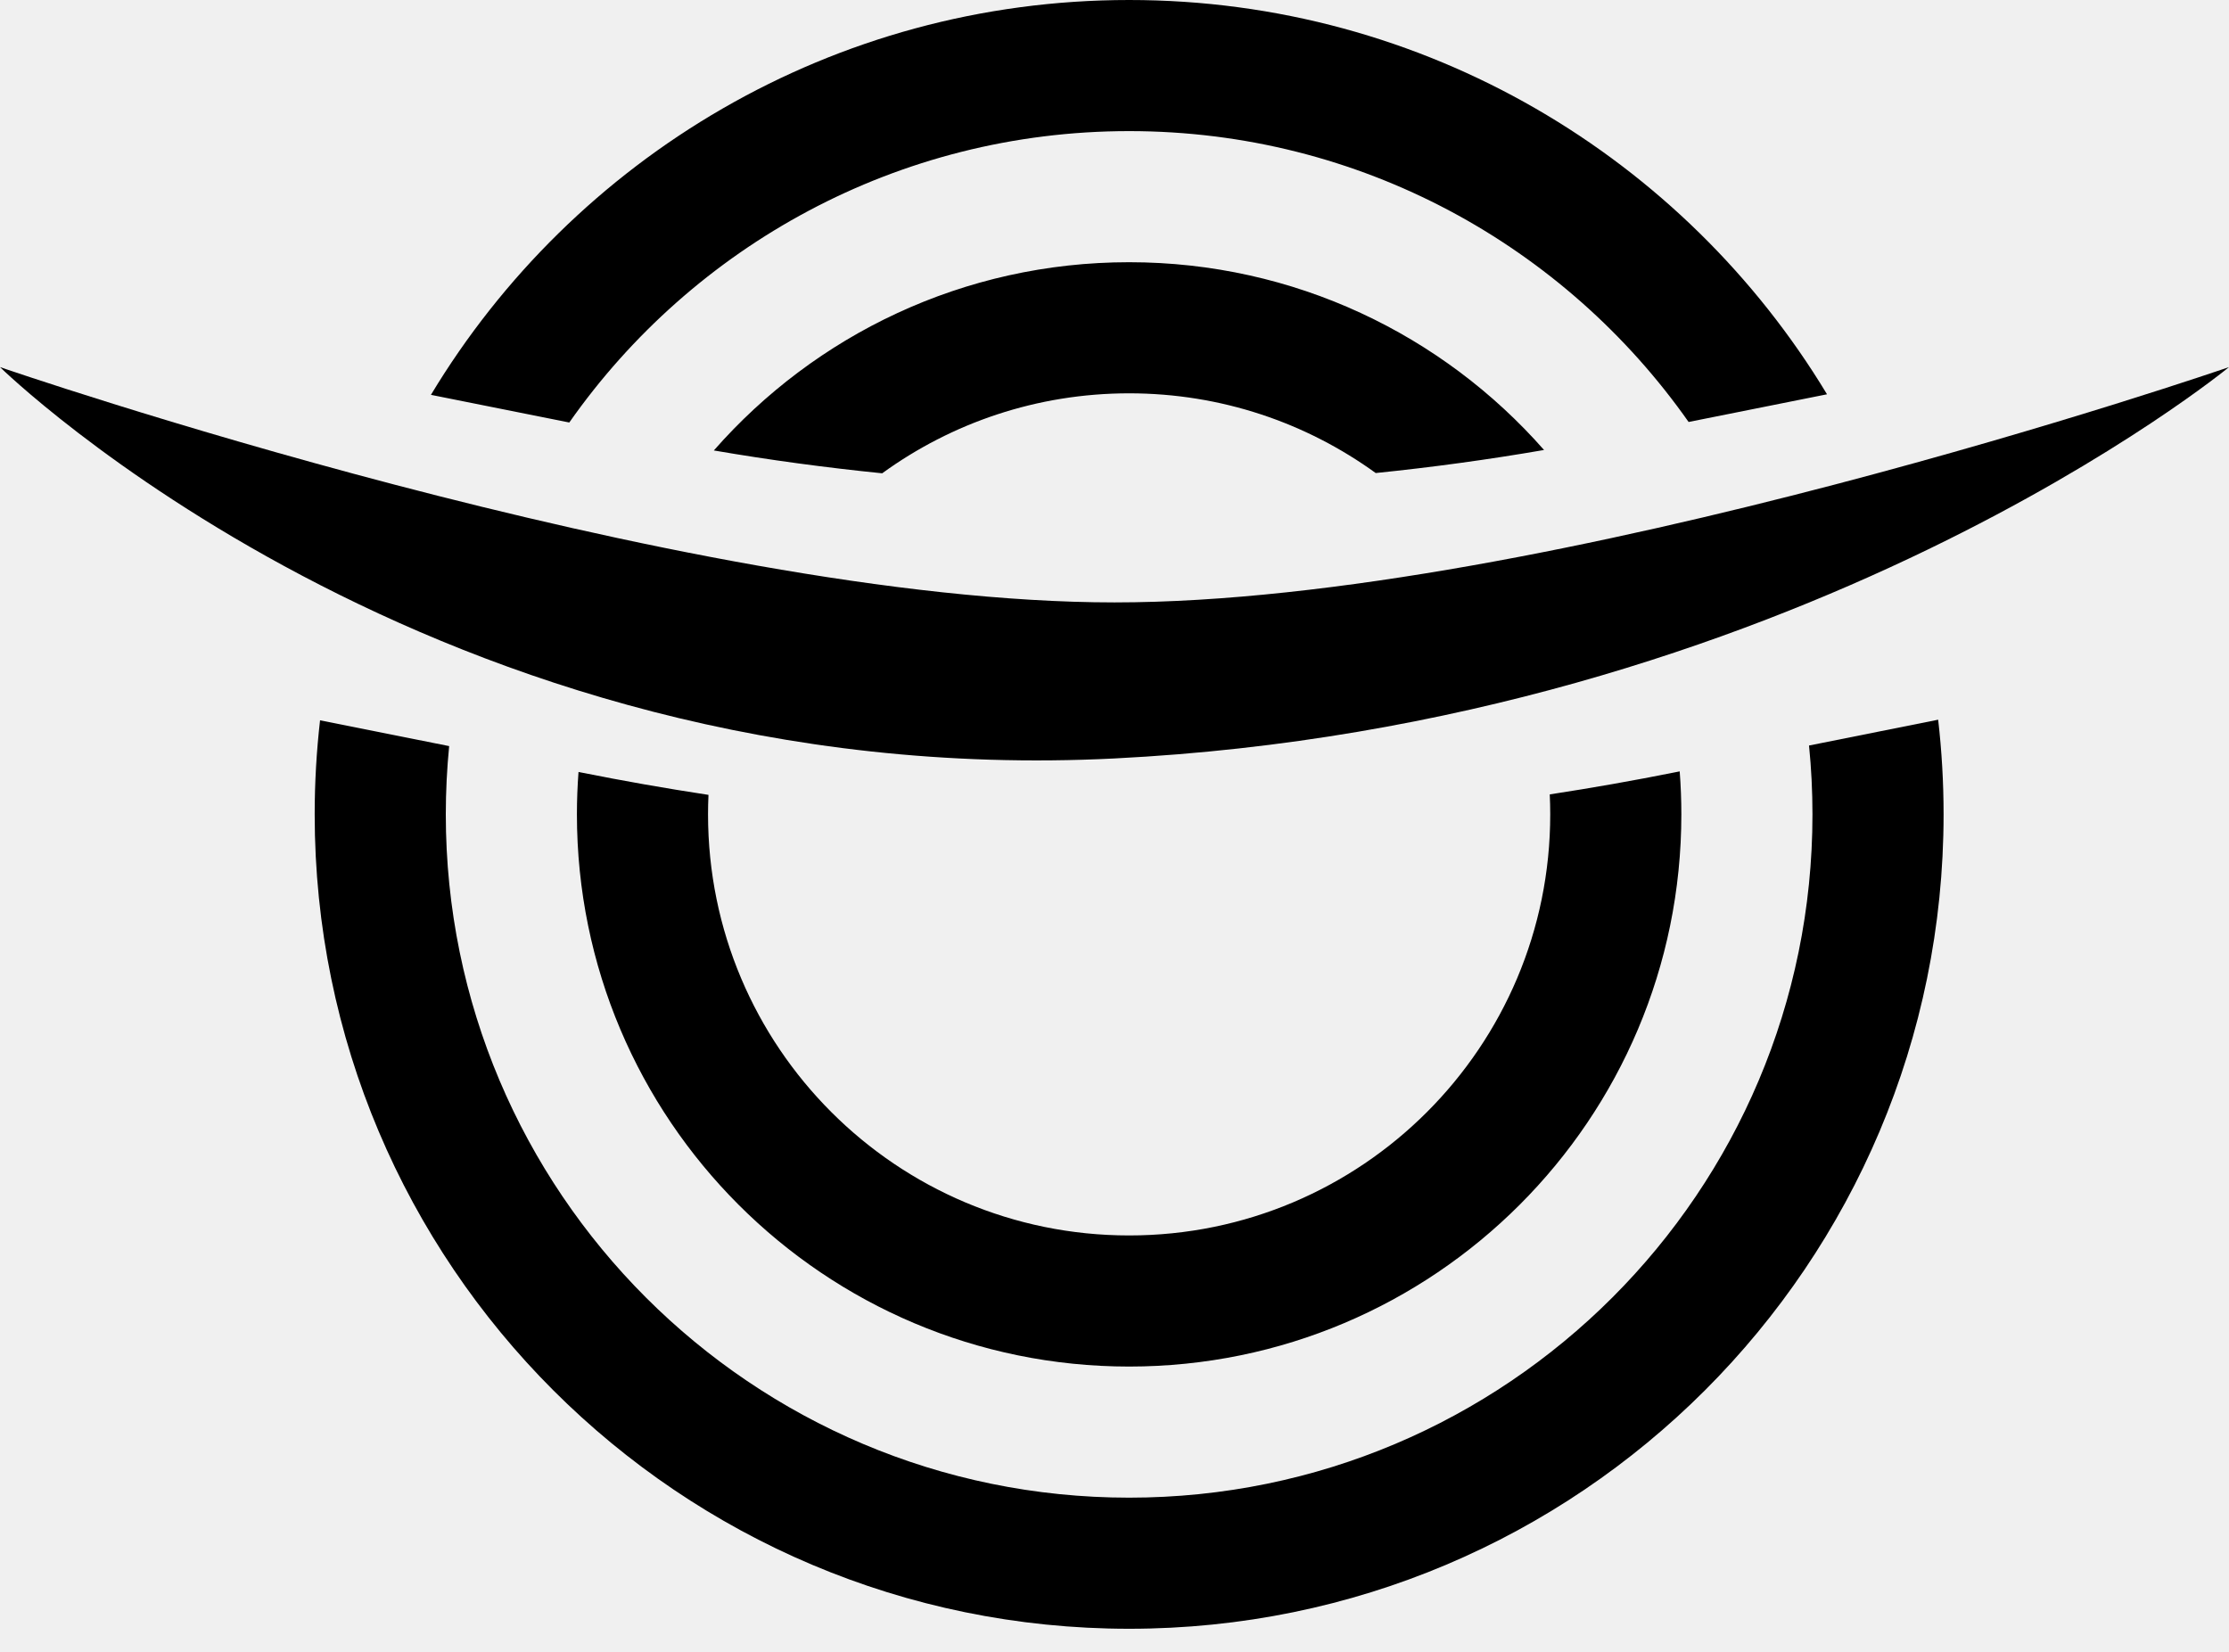
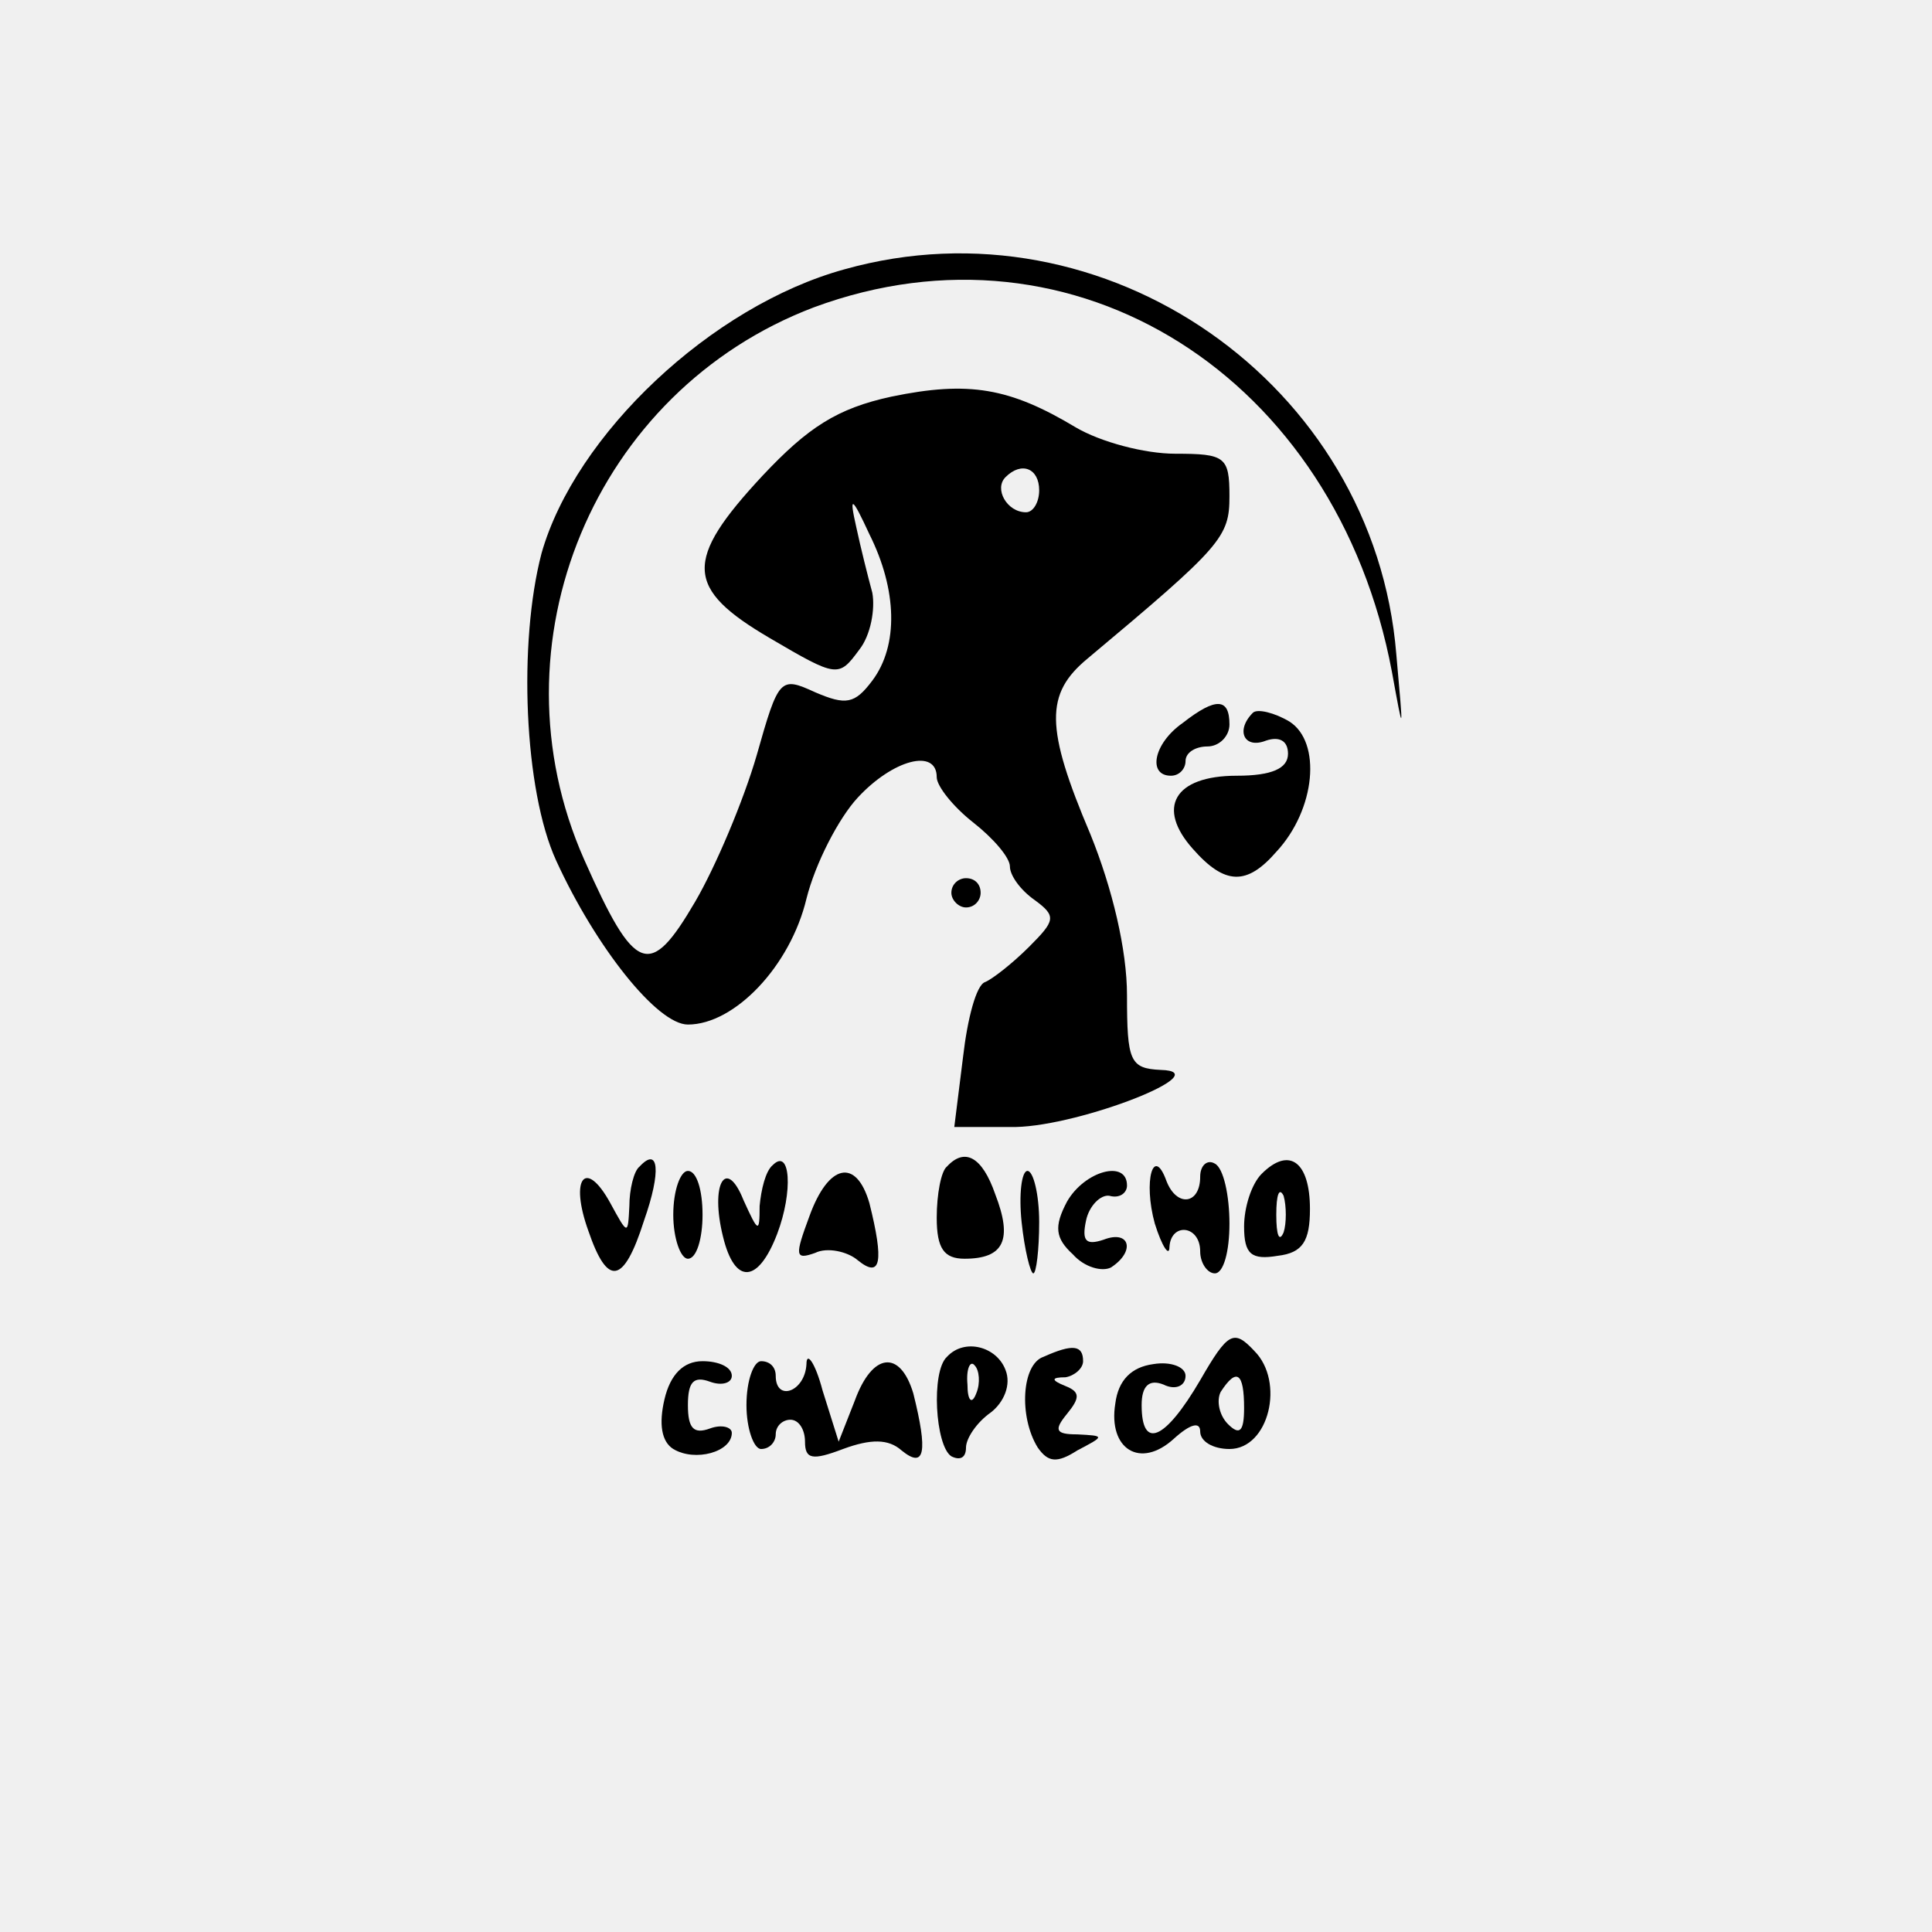
- <svg xmlns="http://www.w3.org/2000/svg" width="85" height="63" viewBox="0 0 85 63" fill="none">
-   <path fill-rule="evenodd" clip-rule="evenodd" d="M27.017 30.314C27.006 30.56 27 30.808 27 31.058C27 39.927 34.189 47.116 43.058 47.116C51.927 47.116 59.116 39.927 59.116 31.058C59.116 30.803 59.11 30.549 59.098 30.296C60.699 30.051 62.295 29.77 63.886 29.451L64.053 29.418C64.095 29.959 64.116 30.506 64.116 31.058C64.116 42.688 54.688 52.116 43.058 52.116C31.428 52.116 22 42.688 22 31.058C22 30.514 22.021 29.975 22.061 29.441L22.114 29.451C23.743 29.777 25.378 30.065 27.017 30.314ZM52.461 18.04C49.818 16.127 46.57 15 43.058 15C39.54 15 36.286 16.131 33.641 18.05C31.494 17.834 29.353 17.544 27.221 17.179C31.081 12.778 36.745 10 43.058 10C49.363 10 55.021 12.771 58.88 17.161C56.749 17.529 54.608 17.821 52.461 18.04ZM68.985 28.432C69.072 29.295 69.116 30.172 69.116 31.058C69.116 45.45 57.45 57.116 43.058 57.116C28.667 57.116 17 45.45 17 31.058C17 30.179 17.044 29.311 17.128 28.454L12.205 27.47C12.07 28.647 12 29.844 12 31.058C12 48.211 25.905 62.116 43.058 62.116C60.211 62.116 74.116 48.211 74.116 31.058C74.116 29.837 74.046 28.632 73.909 27.447L68.985 28.432ZM69.671 15.037L64.393 16.093C59.678 9.384 51.88 5 43.058 5C34.227 5 26.422 9.393 21.709 16.113L16.433 15.058C21.867 6.035 31.758 0 43.058 0C54.35 0 64.234 6.026 69.671 15.037Z" fill="black" />
-   <mask id="path-2-inside-1" fill="white">
-     <path d="M42.5 28.925C16.546 30.231 0 14 0 14C0 14 26 22.974 42.5 22.974C59 22.974 85 14 85 14C85 14 68.454 27.619 42.5 28.925Z" />
-   </mask>
-   <path d="M0 14L5.873 -3.015L-12.605 26.849L0 14ZM42.5 28.925L41.595 10.948L42.5 28.925ZM85 14L96.439 27.898L79.127 -3.015L85 14ZM0 14C-12.605 26.849 -12.6 26.855 -12.595 26.86C-12.593 26.862 -12.587 26.867 -12.584 26.871C-12.576 26.878 -12.569 26.885 -12.56 26.893C-12.544 26.909 -12.527 26.925 -12.509 26.943C-12.473 26.978 -12.432 27.017 -12.387 27.061C-12.297 27.147 -12.189 27.248 -12.064 27.365C-11.814 27.597 -11.495 27.887 -11.107 28.227C-10.333 28.906 -9.282 29.787 -7.966 30.797C-5.346 32.807 -1.615 35.375 3.117 37.872C12.559 42.854 26.401 47.758 43.405 46.903L41.595 10.948C32.645 11.398 25.237 8.839 19.917 6.033C17.268 4.635 15.241 3.227 13.948 2.235C13.307 1.743 12.863 1.366 12.631 1.162C12.515 1.061 12.454 1.004 12.448 0.999C12.446 0.997 12.458 1.008 12.484 1.033C12.497 1.045 12.513 1.061 12.533 1.081C12.544 1.09 12.555 1.101 12.566 1.113C12.572 1.119 12.579 1.125 12.585 1.131C12.588 1.134 12.593 1.139 12.595 1.141C12.6 1.145 12.605 1.15 0 14ZM43.405 46.903C59.328 46.101 72.316 41.53 81.317 37.178C85.834 34.995 89.418 32.833 91.955 31.151C93.227 30.308 94.245 29.579 94.995 29.02C95.37 28.741 95.679 28.503 95.92 28.314C96.041 28.219 96.144 28.137 96.231 28.067C96.274 28.032 96.313 28 96.348 27.972C96.365 27.958 96.382 27.945 96.397 27.932C96.404 27.926 96.412 27.92 96.419 27.914C96.422 27.911 96.428 27.907 96.429 27.906C96.434 27.902 96.439 27.898 85 14C73.561 0.102 73.566 0.099 73.57 0.095C73.572 0.093 73.576 0.089 73.579 0.087C73.586 0.082 73.591 0.077 73.597 0.073C73.608 0.063 73.618 0.055 73.628 0.047C73.647 0.032 73.661 0.02 73.673 0.011C73.695 -0.007 73.703 -0.013 73.696 -0.007C73.682 0.004 73.61 0.06 73.482 0.155C73.226 0.346 72.748 0.692 72.063 1.146C70.687 2.058 68.513 3.383 65.648 4.767C59.889 7.552 51.627 10.443 41.595 10.948L43.405 46.903ZM85 14C79.127 -3.015 79.129 -3.016 79.13 -3.016C79.131 -3.016 79.132 -3.017 79.133 -3.017C79.134 -3.017 79.135 -3.018 79.136 -3.018C79.137 -3.018 79.137 -3.018 79.135 -3.018C79.131 -3.016 79.121 -3.013 79.106 -3.008C79.074 -2.997 79.019 -2.978 78.94 -2.952C78.784 -2.899 78.537 -2.816 78.207 -2.707C77.547 -2.489 76.561 -2.169 75.317 -1.78C72.818 -1 69.327 0.039 65.375 1.075C57.005 3.268 48.283 4.974 42.5 4.974V40.974C53.217 40.974 65.745 38.193 74.5 35.899C79.111 34.691 83.151 33.487 86.043 32.585C87.494 32.132 88.668 31.751 89.494 31.478C89.908 31.341 90.235 31.232 90.468 31.153C90.584 31.114 90.677 31.082 90.744 31.059C90.778 31.047 90.806 31.038 90.828 31.031C90.838 31.027 90.847 31.024 90.855 31.021C90.859 31.02 90.862 31.019 90.865 31.018C90.867 31.017 90.868 31.017 90.869 31.016C90.871 31.016 90.873 31.015 85 14ZM42.5 4.974C36.717 4.974 27.995 3.268 19.625 1.075C15.673 0.039 12.182 -1 9.684 -1.78C8.439 -2.169 7.453 -2.489 6.793 -2.707C6.463 -2.816 6.216 -2.899 6.06 -2.952C5.981 -2.978 5.926 -2.997 5.895 -3.008C5.879 -3.013 5.869 -3.016 5.865 -3.018C5.863 -3.018 5.863 -3.018 5.864 -3.018C5.865 -3.018 5.866 -3.017 5.867 -3.017C5.868 -3.017 5.869 -3.016 5.87 -3.016C5.871 -3.016 5.873 -3.015 0 14C-5.873 31.015 -5.871 31.016 -5.869 31.016C-5.868 31.017 -5.866 31.017 -5.865 31.018C-5.862 31.019 -5.859 31.02 -5.855 31.021C-5.847 31.024 -5.838 31.027 -5.827 31.031C-5.806 31.038 -5.778 31.047 -5.744 31.059C-5.676 31.082 -5.584 31.114 -5.468 31.153C-5.235 31.232 -4.908 31.341 -4.494 31.478C-3.668 31.751 -2.494 32.132 -1.043 32.585C1.849 33.487 5.889 34.691 10.5 35.899C19.255 38.193 31.783 40.974 42.5 40.974V4.974Z" fill="black" mask="url(#path-2-inside-1)" />
+ <svg xmlns="http://www.w3.org/2000/svg" version="1.0" width="132pt" height="132pt" viewBox="0 0 132 132" preserveAspectRatio="xMidYMid meet">
+   <g transform="translate(0,132) scale(0.1,-0.1)" fill="#000000" stroke="none">
+     <path d="M577 1136 c-91 -25 -184 -113 -207 -194 -16 -61 -12 -162 10 -210 27 -59 69 -112 90 -112 32 0 70 40 81 86 6 24 22 55 35 69 24 26 54 34 54 14 0 -6 11 -20 25 -31 14 -11 25 -24 25 -30 0 -6 7 -16 17 -23 15 -11 14 -14 -4 -32 -11 -11 -25 -22 -30 -24 -6 -2 -12 -25 -15 -51 l-6 -48 42 0 c45 1 139 38 99 39 -21 1 -23 6 -23 51 0 31 -10 73 -25 110 -31 73 -31 96 -2 120 92 77 97 83 97 111 0 27 -3 29 -37 29 -21 0 -51 8 -68 18 -45 27 -73 32 -126 21 -37 -8 -57 -21 -88 -54 -54 -58 -53 -77 5 -111 46 -27 47 -27 61 -8 8 10 11 28 9 39 -3 11 -8 31 -11 45 -5 22 -3 21 9 -5 19 -38 20 -76 2 -100 -12 -16 -18 -17 -39 -8 -24 11 -25 10 -40 -43 -9 -31 -28 -76 -42 -100 -31 -53 -41 -50 -76 29 -65 147 7 320 157 377 178 66 357 -47 395 -249 8 -44 8 -44 3 12 -15 185 -199 313 -377 263z m133 -151 c0 -8 -4 -15 -9 -15 -13 0 -22 16 -14 24 11 11 23 6 23 -9z" />
+     <path d="M808 826 c-20 -14 -24 -36 -8 -36 6 0 10 5 10 10 0 6 7 10 15 10 8 0 15 7 15 15 0 18 -9 19 -32 1z" />
+     <path d="M856 833 c-12 -12 -6 -25 9 -19 9 3 15 0 15 -9 0 -10 -11 -15 -35 -15 -43 0 -55 -22 -30 -50 22 -25 37 -25 57 -2 27 29 31 75 9 89 -10 6 -22 9 -25 6z" />
+     <path d="M650 710 c0 -5 5 -10 10 -10 6 0 10 5 10 10 0 6 -4 10 -10 10 -5 0 -10 -4 -10 -10z" />
+     <path d="M437 523 c-4 -3 -7 -16 -7 -27 -1 -20 -1 -20 -13 2 -17 31 -28 17 -15 -19 13 -38 24 -37 38 7 12 34 10 51 -3 37z" />
+     <path d="M528 524 c-5 -4 -8 -17 -9 -28 0 -19 -1 -18 -11 4 -12 30 -23 11 -14 -25 8 -33 24 -32 37 2 11 29 9 59 -3 47z" />
+     <path d="M647 523 c-4 -3 -7 -19 -7 -35 0 -21 5 -28 19 -28 27 0 33 13 21 44 -9 26 -21 32 -33 19z" />
+     <path d="M820 516 c0 -19 -16 -21 -23 -3 -9 25 -16 0 -8 -29 5 -16 10 -23 10 -16 1 17 21 15 21 -3 0 -8 5 -15 10 -15 6 0 10 15 10 34 0 19 -4 38 -10 41 -5 3 -10 -1 -10 -9z" />
+     <path d="M862 518 c-7 -7 -12 -23 -12 -36 0 -19 5 -23 23 -20 17 2 22 10 22 32 0 32 -14 43 -33 24z m15 -40 c-3 -7 -5 -2 -5 12 0 14 2 19 5 13 2 -7 2 -19 0 -25z" />
+     <path d="M460 490 c0 -16 5 -30 10 -30 6 0 10 14 10 30 0 17 -4 30 -10 30 -5 0 -10 -13 -10 -30z" />
+     <path d="M553 489 c-10 -27 -10 -30 4 -25 8 4 22 1 29 -5 16 -13 18 -1 8 39 -9 31 -28 27 -41 -9z" />
+     <path d="M698 485 c2 -19 6 -35 8 -35 2 0 4 16 4 35 0 19 -4 35 -8 35 -4 0 -6 -16 -4 -35z" />
+     <path d="M729 499 c-9 -17 -8 -25 4 -36 8 -9 20 -12 26 -9 17 11 13 26 -5 19 -12 -4 -15 -1 -12 13 2 10 10 18 16 17 7 -2 12 2 12 7 0 18 -29 10 -41 -11z" />
+     <path d="M820 377 c-24 -41 -40 -48 -40 -17 0 13 5 18 15 14 8 -4 15 -1 15 6 0 6 -10 10 -22 8 -15 -2 -24 -11 -26 -27 -5 -31 17 -45 40 -24 11 10 18 12 18 5 0 -7 9 -12 20 -12 27 0 38 46 17 67 -14 15 -18 13 -37 -20z m30 -19 c0 -16 -3 -19 -11 -11 -6 6 -8 16 -5 22 11 17 16 13 16 -11z" />
+     <path d="M551 388 c-1 -19 -21 -26 -21 -8 0 6 -4 10 -10 10 -5 0 -10 -13 -10 -30 0 -16 5 -30 10 -30 6 0 10 5 10 10 0 6 5 10 10 10 6 0 10 -7 10 -15 0 -12 5 -13 26 -5 19 7 31 7 40 -1 16 -13 18 -1 8 39 -9 30 -28 28 -40 -5 l-11 -28 -11 35 c-5 19 -11 27 -11 18z" />
+     <path d="M647 393 c-11 -10 -8 -61 3 -68 6 -3 10 -1 10 6 0 6 7 17 17 24 9 7 14 19 10 29 -6 16 -28 22 -40 9z m20 -25 c-3 -8 -6 -5 -6 6 -1 11 2 17 5 13 3 -3 4 -12 1 -19z" />
+     <path d="M713 393 c-15 -5 -17 -41 -4 -62 7 -10 13 -11 27 -2 19 10 19 10 0 11 -15 0 -16 3 -7 14 9 11 9 15 -1 19 -10 4 -10 6 0 6 6 1 12 6 12 11 0 11 -7 12 -27 3z" />
+     <path d="M454 364 c-4 -17 -2 -29 6 -34 15 -9 40 -2 40 11 0 4 -7 6 -15 3 -11 -4 -15 0 -15 16 0 16 4 20 15 16 8 -3 15 -1 15 4 0 6 -9 10 -20 10 -13 0 -22 -9 -26 -26z" />
+   </g>
</svg>
